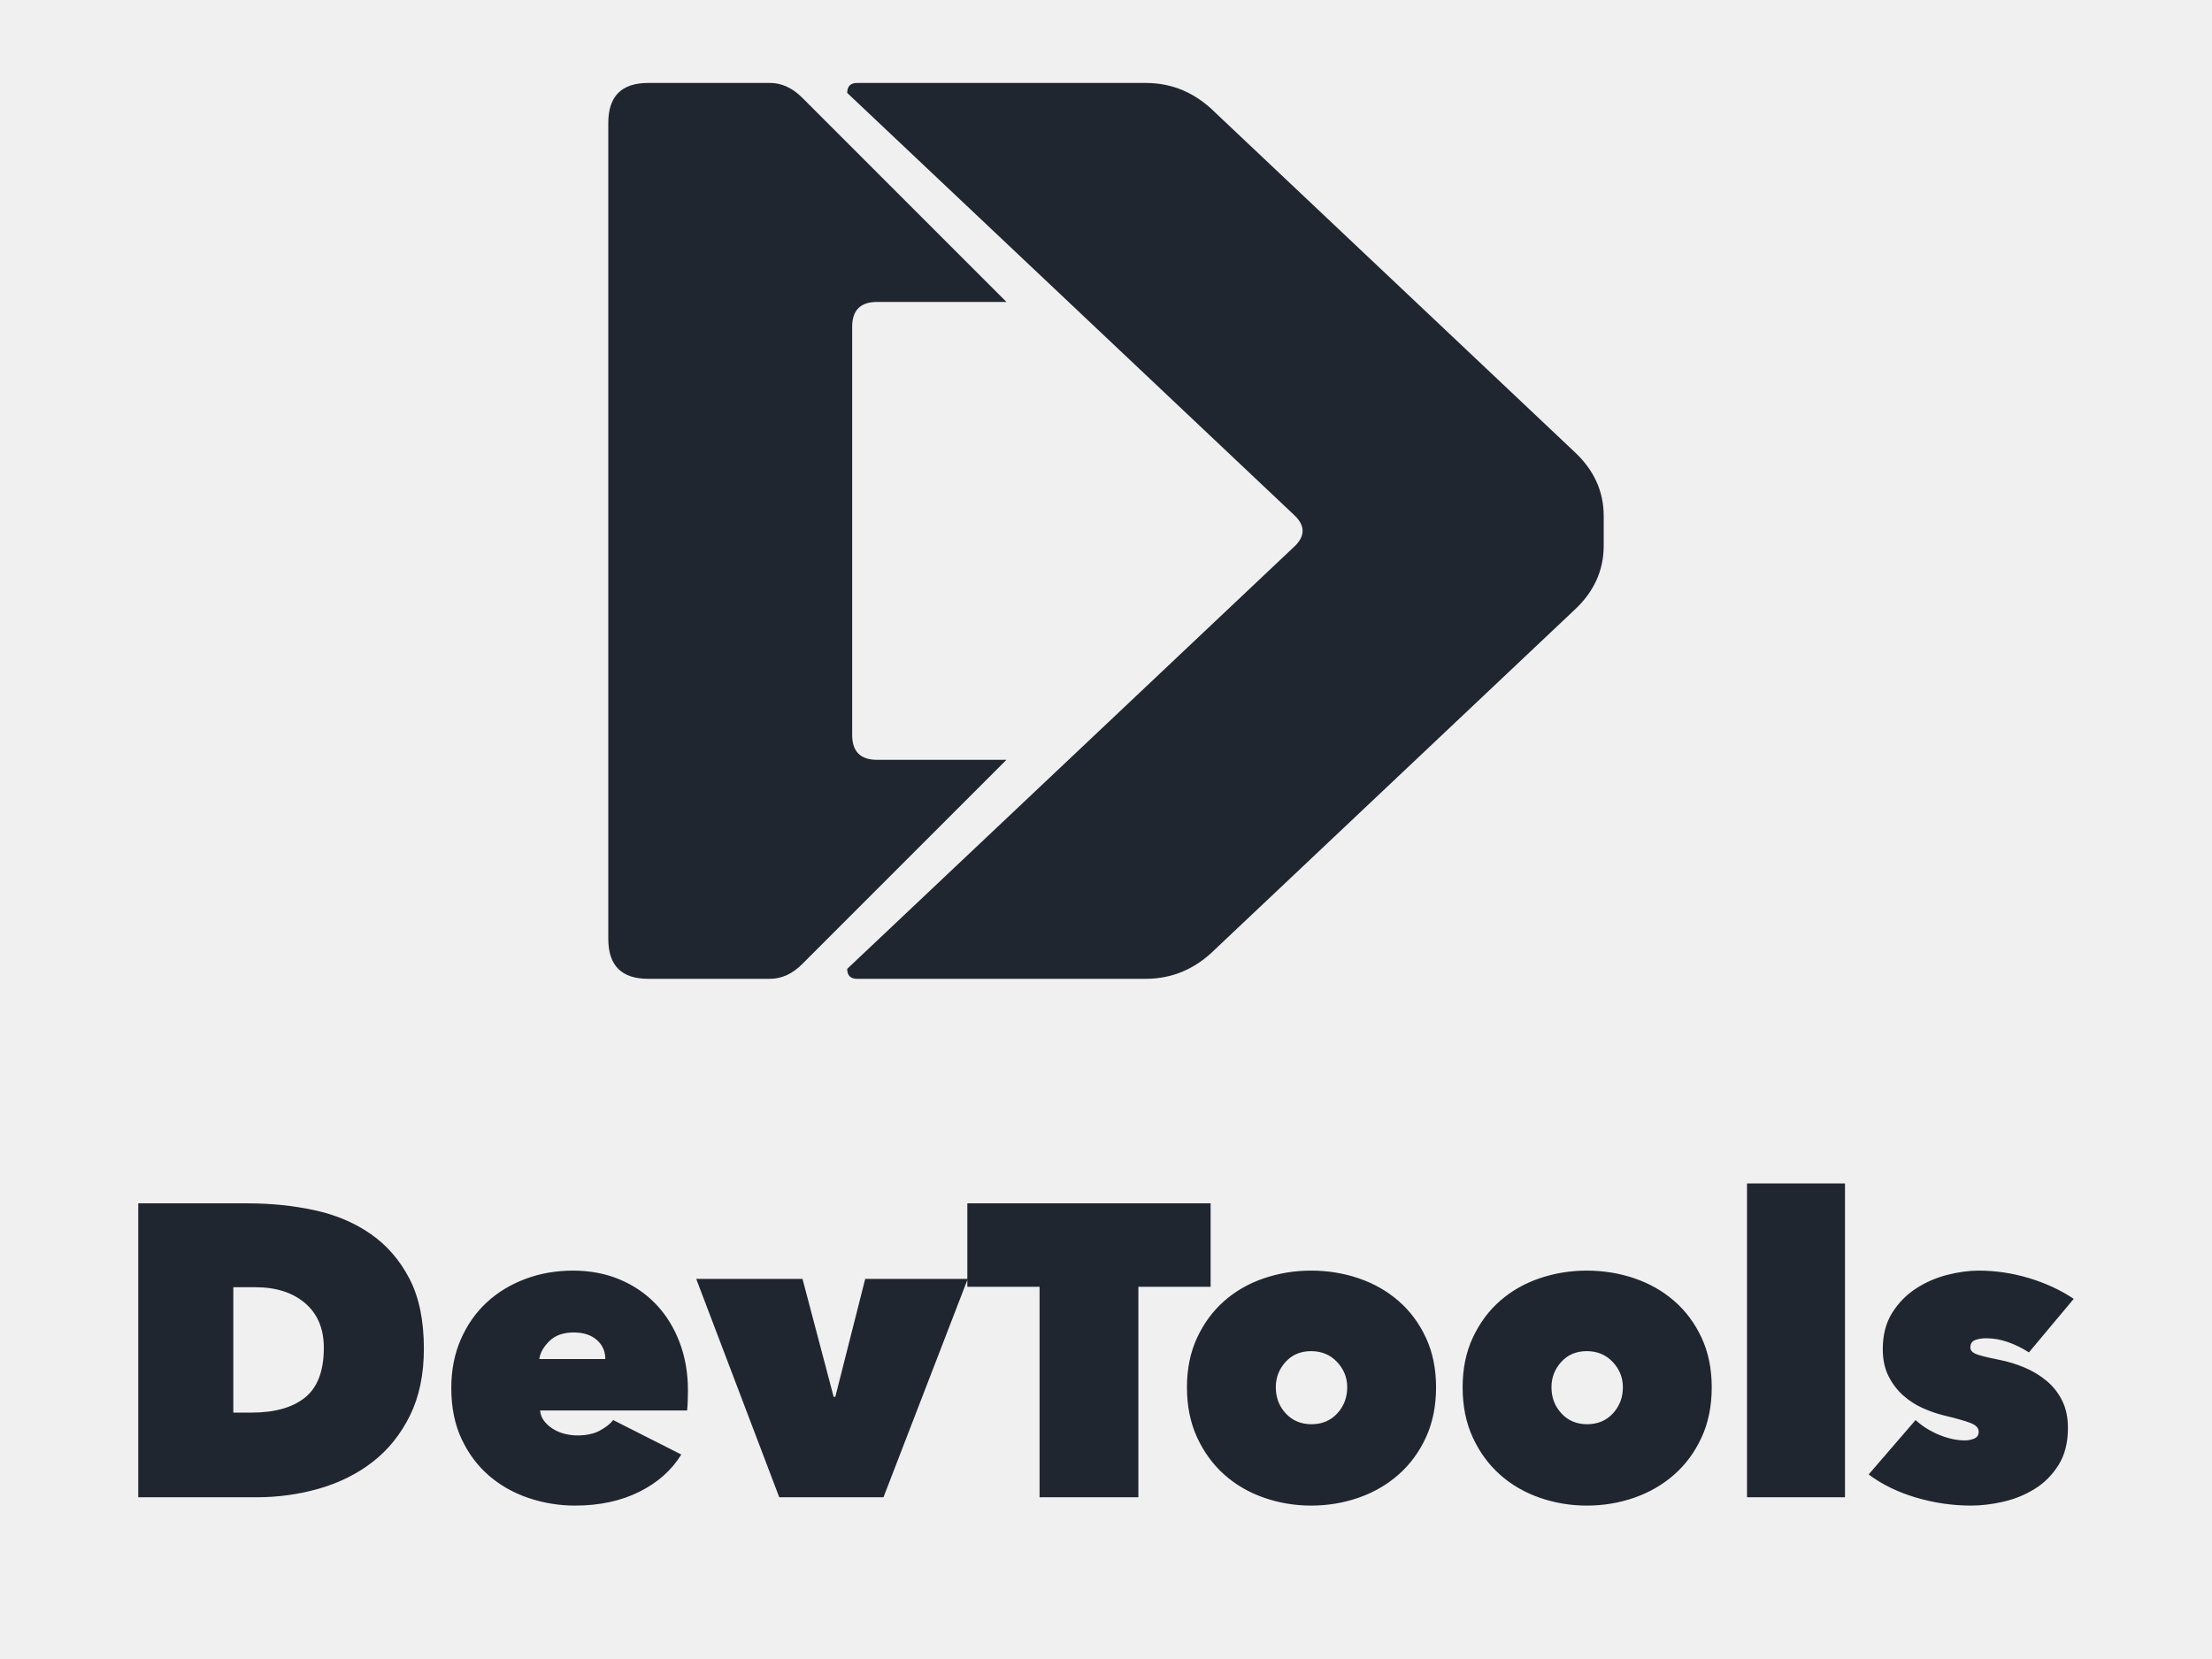
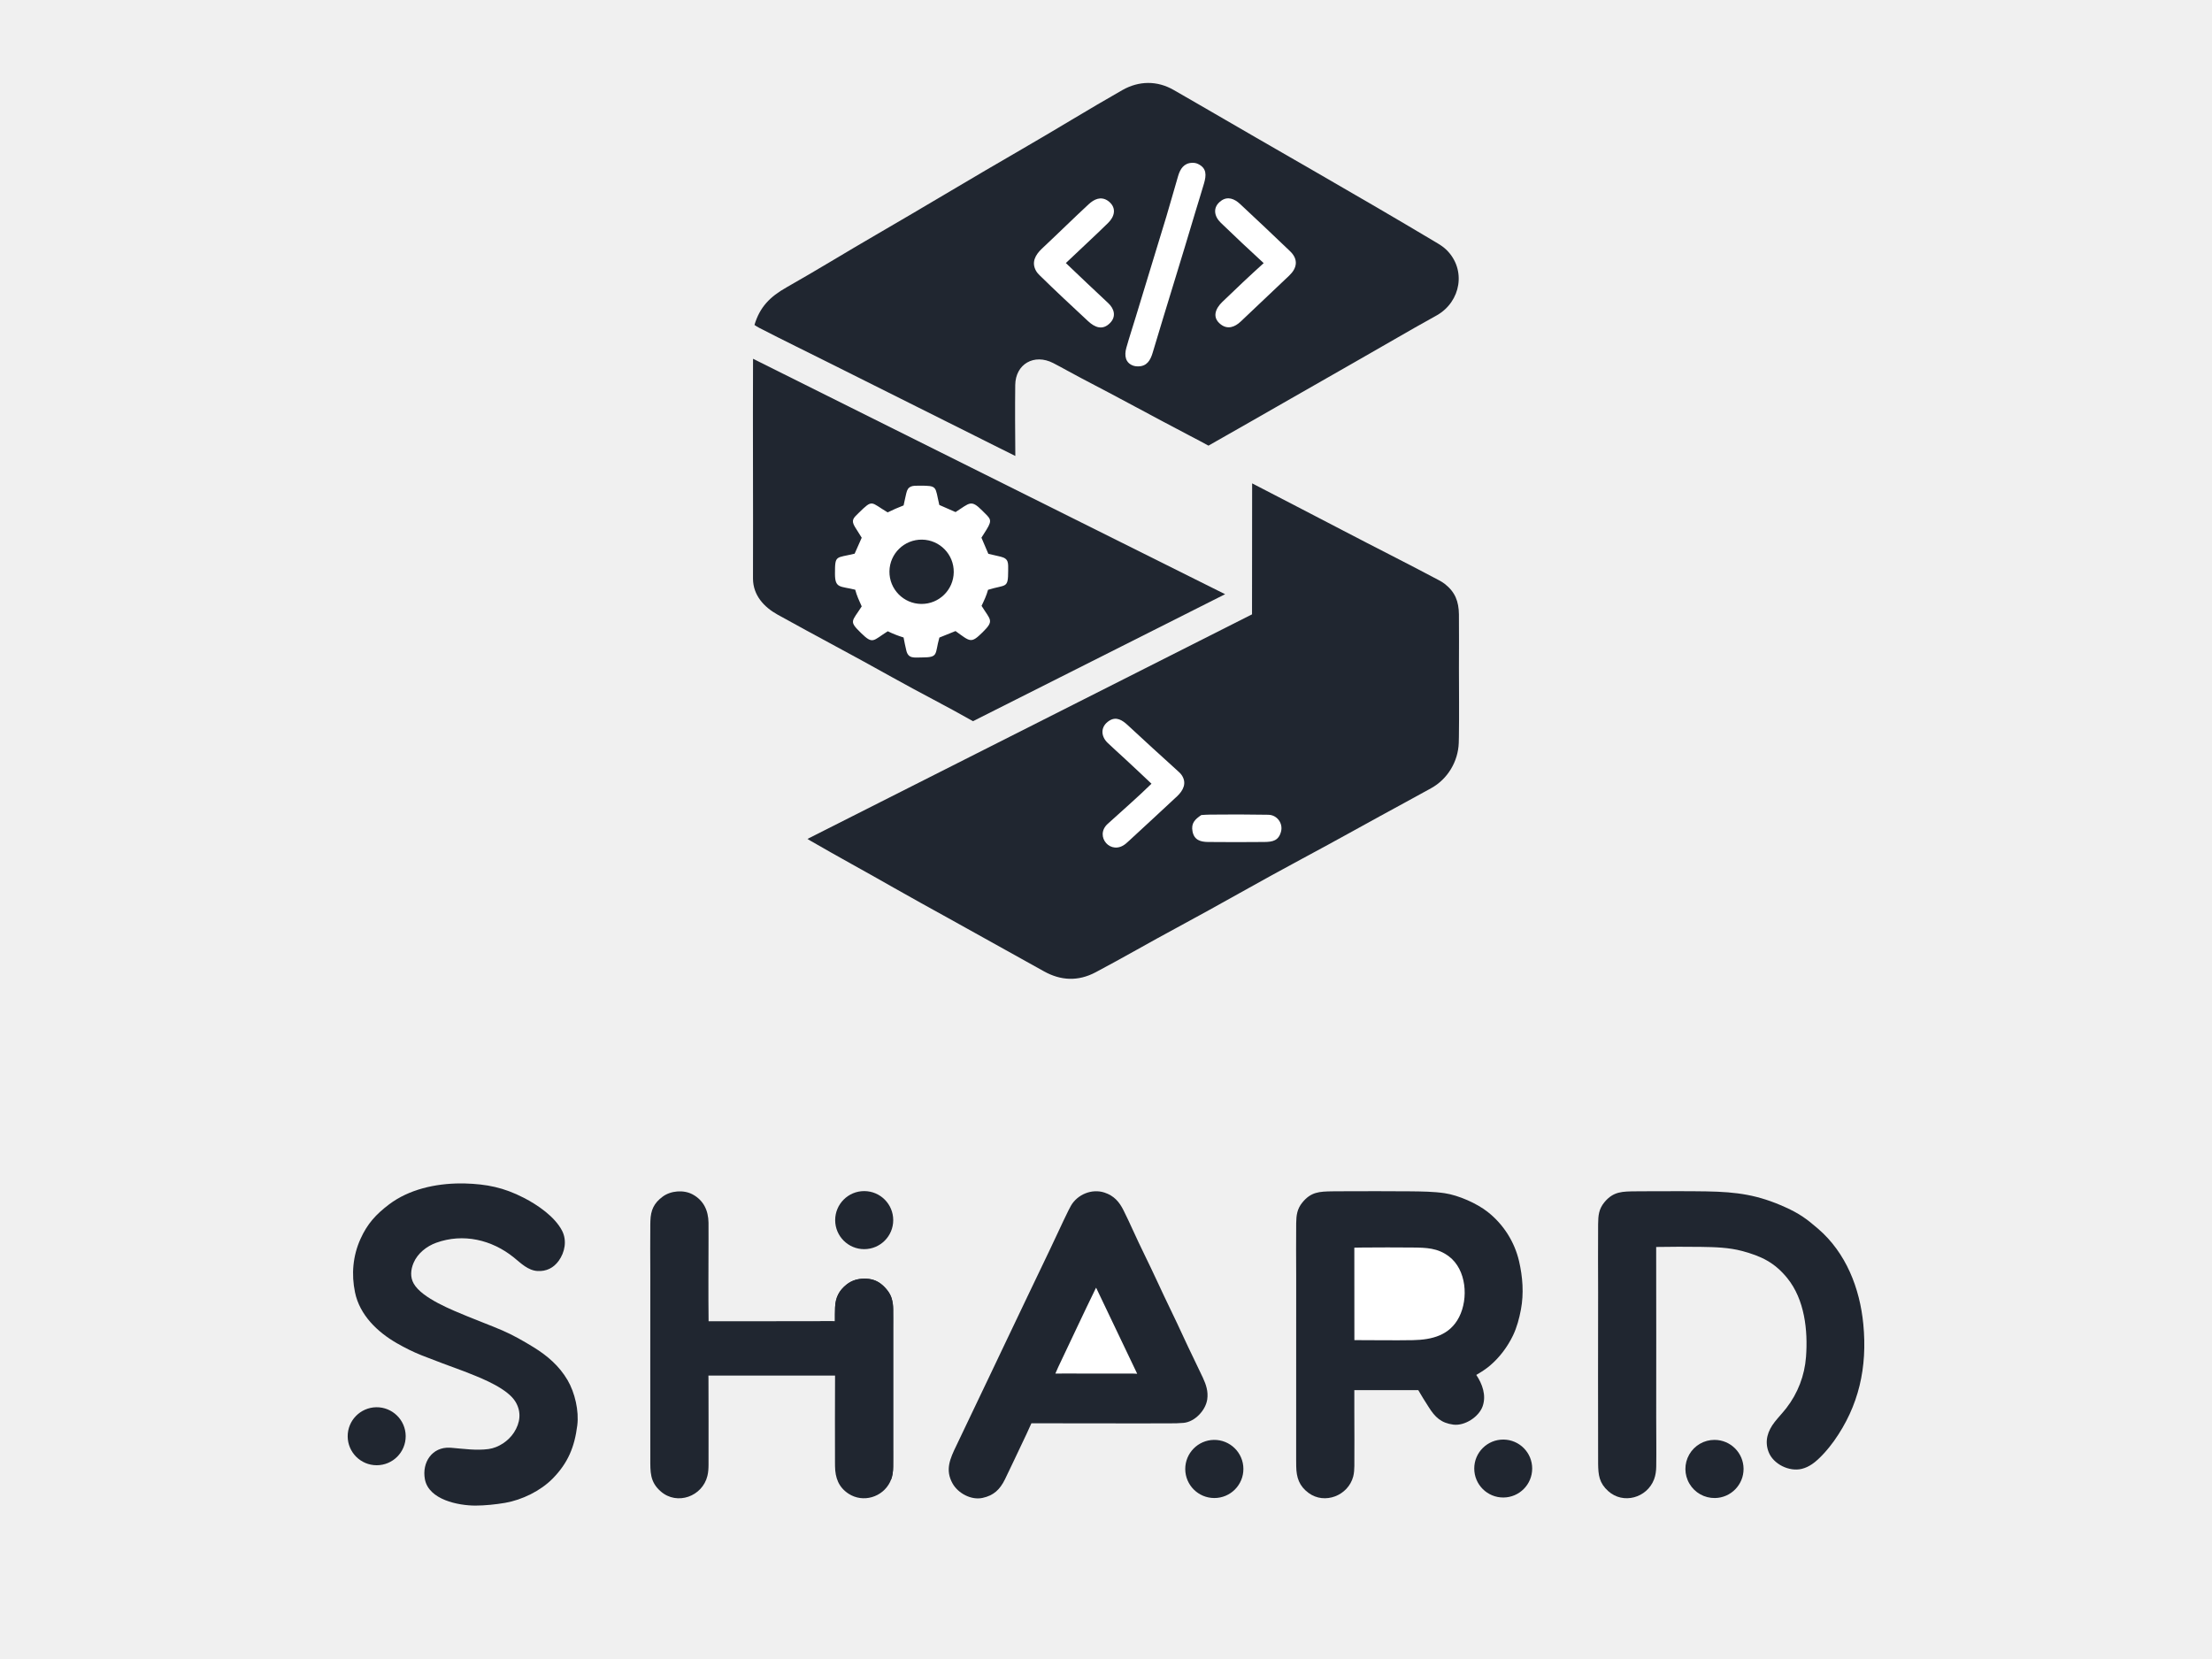
- <svg xmlns="http://www.w3.org/2000/svg" width="800" height="600" viewBox="0 0 800 600">
-   <g fill="#202630" transform="translate(220 30) scale(0.9)">
-     <path d="M16 0H65Q72 0 78 6L160 88H108Q98 88 98 98V262Q98 272 108 272H160L78 354Q72 360 65 360H16Q0 360 0 344V16Q0 0 16 0Z" />
-     <path d="M100 0H216Q232 0 244 12L388 148Q400 159 400 174V186Q400 201 388 212L244 348Q232 360 216 360H100Q96 360 96 356L276 186Q282 180 276 174L96 4Q96 0 100 0Z" />
+ <svg xmlns="http://www.w3.org/2000/svg" width="800" height="600" viewBox="0 0 800 600" version="1.1" id="svg3" xml:space="preserve">
+   <defs id="defs3" />
+   <g id="g11" transform="matrix(0.5597283,0,0,0.5597283,47.32161,-77.2253)">
+     <path fill="#883dcd" d="m 724.511,450.291 c 19.408,10.082 38.865,20.064 58.238,30.213 20.792,10.892 41.823,21.373 62.531,32.415 1.255,0.669 2.457,1.37 3.583,2.243 6.86,5.316 9.158,11.436 9.264,19.837 0.146,11.577 0,23.172 0.01,34.751 0.012,14.734 0.198,29.518 -0.023,44.25 -0.02,1.334 -0.045,2.668 -0.093,4.001 -0.427,12.063 -7.217,23.417 -17.879,29.271 -5.454,2.994 -10.908,6.024 -16.38,8.982 -22.478,12.151 -44.727,24.713 -67.263,36.755 -26.913,14.381 -53.321,29.708 -80.203,44.142 -17.735,9.523 -35.159,19.646 -52.947,29.065 -11.228,5.945 -22.436,5.447 -33.349,-0.632 -20.658,-11.507 -41.323,-23.012 -61.999,-34.482 -11.669,-6.474 -23.419,-12.877 -34.999,-19.502 -17.944,-10.265 -36.147,-20.107 -54.03,-30.47 -0.601,-0.349 -1.183,-0.729 -1.766,-1.108 L 724.44,534.924 Z" id="path2-3" style="fill:#202630" />
+     <path fill="#ffffff" d="m 632.25,603.621 c 4.52,-2.854 8.4,-0.296 11.793,2.822 5.353,4.918 10.712,9.84 16.041,14.783 5.681,5.271 11.543,10.369 17.206,15.649 0.609,0.567 1.196,1.186 1.67,1.873 3.533,5.127 1.06,9.987 -2.958,13.746 -10.254,9.59 -20.585,19.093 -30.899,28.618 -0.692,0.639 -1.384,1.279 -2.104,1.886 -9.7,8.199 -20.601,-4.731 -11.824,-12.692 8.413,-7.631 20.263,-18.006 28.303,-25.945 -5.708,-5.479 -11.505,-10.812 -17.284,-16.21 -3.67,-3.429 -7.496,-6.764 -11.102,-10.248 -4.417,-4.268 -4.735,-10.562 1.158,-14.282 z" id="path3-6" />
+     <path fill="#ffffff" d="m 691.67,664.603 c 1.872,-0.139 3.703,-0.255 5.579,-0.279 12.229,-0.157 24.527,-0.125 36.753,0.083 0.004,0 1.247,0.035 1.251,0.035 5.417,0.213 9.31,5.526 7.938,10.808 -1.524,5.869 -5.336,6.702 -10.69,6.753 -12.167,0.117 -24.335,0.132 -36.502,0.002 -4.941,-0.053 -8.916,-1.304 -9.99,-6.755 -1.064,-5.403 1.586,-7.886 5.661,-10.647 z" id="path4" />
+     <path fill="#db236c" d="m 402.949,347.944 c 3.425,-11.556 9.989,-18.226 20.67,-24.273 19.486,-11.033 38.565,-22.806 57.942,-34.031 31.418,-18.2 62.49,-37.007 93.941,-55.145 21.815,-12.581 43.243,-25.865 65.136,-38.306 10.651,-6.052 22.505,-6.263 33.27,-0.03 4.922,2.849 9.873,5.654 14.786,8.516 51.48,29.996 103.385,59.3 154.545,89.841 2.444,1.459 4.806,2.897 6.842,4.902 12.978,12.773 9.32,33.336 -6.064,42.199 -4.764,2.744 -9.623,5.327 -14.392,8.063 -26.762,15.353 -53.495,30.747 -80.321,45.988 -17.687,10.048 -35.281,20.282 -53.01,30.249 -3.895,-2.161 -7.865,-4.227 -11.813,-6.289 -23.476,-12.26 -46.693,-25.036 -70.201,-37.225 -6.145,-3.186 -12.136,-6.668 -18.28,-9.833 -12.308,-6.338 -24.392,0.602 -24.558,14.178 -0.188,15.28 -0.066,30.561 0.056,45.841 -3.22,-1.658 -6.489,-3.22 -9.725,-4.847 -35.871,-18.039 -71.86,-35.842 -107.728,-53.885 -16.016,-8.056 -32.192,-15.858 -48.111,-24.095 -1.036,-0.536 -2.019,-1.165 -2.985,-1.818 z" id="path5" style="fill:#202630" />
+     <path fill="#ffffff" d="m 685.75,243.177 c 1.33,-0.038 2.535,0.138 3.748,0.71 5.804,2.736 5.428,7.357 3.919,12.611 -1.754,6.111 -3.726,12.15 -5.533,18.243 -9.028,30.435 -18.562,60.722 -27.645,91.143 -1.469,4.921 -3.744,8.834 -9.489,8.815 -0.924,-0.003 -1.86,-0.072 -2.746,-0.354 -5.542,-1.761 -6.141,-6.778 -4.773,-11.652 1.907,-6.791 4.127,-13.447 6.163,-20.195 6.494,-21.518 13.159,-42.982 19.663,-64.495 2.651,-8.767 5.038,-17.608 7.65,-26.379 1.366,-4.586 3.786,-8.301 9.043,-8.447 z" id="path6" />
+     <path fill="#ffffff" d="m 604.148,307.933 c 9.084,8.635 18.13,17.304 27.317,25.83 3.916,3.634 5.378,8.62 1.318,12.829 -4.849,5.027 -9.86,2.988 -14.278,-1.115 -10.335,-9.599 -21.089,-19.606 -31.228,-29.559 -0.9,-0.884 -1.755,-1.815 -2.381,-2.918 -3.138,-5.538 -0.446,-10.306 3.644,-14.233 0.003,-0.002 1.242,-1.178 1.244,-1.181 9.779,-9.156 19.308,-18.577 29.141,-27.674 3.529,-3.264 7.828,-5.254 12.325,-2.25 0.235,0.157 0.549,0.393 0.778,0.585 4.999,4.182 3.6,9.652 -0.546,13.731 -8.957,8.812 -18.255,17.269 -27.334,25.955 z" id="path7" />
+     <path fill="#ffffff" d="m 704.407,267.75 c 4.368,-3.198 8.748,-1.259 12.235,1.958 9.836,9.075 22.73,21.401 32.341,30.551 5.563,5.298 4.578,10.925 -0.482,15.743 -10.451,9.95 -20.914,19.887 -31.426,29.773 -3.74,3.518 -8.34,5.259 -12.851,1.785 -5.811,-4.476 -3.411,-10.229 1.038,-14.522 8.786,-8.477 17.65,-16.874 26.716,-25.051 -9.343,-8.571 -18.578,-17.257 -27.7,-26.062 -4.424,-4.271 -5.399,-10.127 0.129,-14.175 z" id="path8" />
+     <path fill="#4d3067" d="M 402.028,369.79 707.062,521.908 544.14,603.961 c -17.191,-9.79 -34.899,-18.674 -52.151,-28.347 -24.535,-13.756 -49.454,-26.813 -74.046,-40.469 -8.984,-4.989 -15.827,-12.594 -15.942,-23.145 0,-0.004 -0.004,-1.496 -0.004,-1.5 0.155,-46.902 -0.181,-93.808 0.031,-140.71 z" id="path9" style="fill:#202630" />
+     <path fill="#ffffff" d="m 499.311,464.539 c 0.516,-2.61 1.163,-5.191 1.717,-7.793 1.067,-5.009 3.961,-4.966 8.47,-4.963 12.024,0.008 10.017,0.372 12.889,12.461 l 10.484,4.603 c 9.261,-5.918 9.926,-8.295 17.241,-0.96 5.292,5.306 6.821,5.743 2.762,12.319 -1.074,1.74 -2.138,3.486 -3.272,5.187 l 4.454,10.413 c 2.642,0.646 5.305,1.205 7.947,1.849 5.361,1.307 4.881,4.092 4.873,9.095 -0.02,11.779 -1.254,8.661 -13.009,12.315 -0.954,3.609 -2.571,7.001 -4.186,10.366 5.806,9.324 8.334,9.501 0.75,16.997 -7.672,7.582 -7.943,6.186 -17.577,-0.707 l -10.425,4.207 c -3.108,10.931 -0.225,12.825 -11.429,12.848 -4.867,0.01 -8.66,0.959 -9.946,-4.523 -0.653,-2.78 -1.253,-5.573 -1.76,-8.384 -3.508,-1.057 -6.925,-2.404 -10.215,-4.015 -9.62,6.051 -9.482,8.703 -17.16,1.234 -8.209,-7.987 -6.015,-7.303 0.322,-17.301 -1.6,-3.514 -3.219,-7.039 -4.191,-10.776 -9.737,-2.436 -13.075,-0.7 -13.079,-10.26 -0.005,-12.447 0.46,-10.029 12.704,-13.024 l 4.568,-10.31 c -1.382,-2.347 -2.929,-4.589 -4.341,-6.918 -2.707,-4.466 -1.039,-5.757 2.44,-9.16 9.261,-9.059 7.529,-6.868 18.667,-0.3 3.36,-1.667 6.802,-3.152 10.302,-4.5 z" id="path10" />
+     <path fill="#4d3067" d="m 511.25,486.648 c 11.449,0.172 20.601,9.575 20.463,21.025 -0.137,11.45 -9.513,20.63 -20.963,20.526 -11.499,-0.104 -20.727,-9.528 -20.588,-21.026 0.138,-11.499 9.59,-20.698 21.088,-20.525 z" id="path11" style="fill:#202630" />
  </g>
-   <g fill="#202630" transform="translate(50 428) scale(0.9384384)">
-     <path d="M0.000 120.960L0.000 7.680L42.240 7.680Q55.680 7.680 67.920 10.320Q80.160 12.960 89.520 19.440Q98.880 25.920 104.480 36.640Q110.080 47.360 110.080 63.680Q110.080 78.560 104.720 89.440Q99.360 100.320 90.400 107.280Q81.440 114.240 69.760 117.600Q58.080 120.960 45.440 120.960ZM36.640 40.000L36.640 88.320L43.680 88.320Q57.120 88.320 64.320 82.480Q71.520 76.640 71.520 63.360Q71.520 52.320 64.320 46.160Q57.120 40.000 45.120 40.000ZM180.000 67.680Q180.000 63.200 176.720 60.320Q173.440 57.440 167.840 57.440Q161.760 57.440 158.400 60.800Q155.040 64.160 154.560 67.680ZM211.840 79.680Q211.840 81.760 211.760 83.920Q211.680 86.080 211.520 87.520L154.880 87.520Q155.040 89.760 156.400 91.520Q157.760 93.280 159.760 94.560Q161.760 95.840 164.240 96.480Q166.720 97.120 169.280 97.120Q174.400 97.120 177.840 95.280Q181.280 93.440 183.040 91.200L209.280 104.480Q203.680 113.600 193.040 118.880Q182.400 124.160 168.320 124.160Q159.200 124.160 150.560 121.280Q141.920 118.400 135.280 112.720Q128.640 107.040 124.640 98.560Q120.640 90.080 120.640 78.880Q120.640 68.480 124.320 60.080Q128.000 51.680 134.320 45.840Q140.640 40.000 149.200 36.800Q157.760 33.600 167.520 33.600Q177.440 33.600 185.600 37.040Q193.760 40.480 199.600 46.640Q205.440 52.800 208.640 61.280Q211.840 69.760 211.840 79.680ZM215.040 36.800L256.000 36.800L268.000 82.240L268.640 82.240L280.160 36.800L319.680 36.800L287.200 120.960L247.040 120.960ZM385.440 120.960L347.360 120.960L347.360 39.840L319.520 39.840L319.520 7.680L413.280 7.680L413.280 39.840L385.440 39.840ZM500.160 78.560Q500.160 89.440 496.240 97.920Q492.320 106.400 485.680 112.240Q479.040 118.080 470.320 121.120Q461.600 124.160 452.000 124.160Q442.560 124.160 433.840 121.120Q425.120 118.080 418.560 112.240Q412.000 106.400 408.080 97.920Q404.160 89.440 404.160 78.560Q404.160 67.840 408.080 59.440Q412.000 51.040 418.560 45.280Q425.120 39.520 433.840 36.560Q442.560 33.600 452.000 33.600Q461.600 33.600 470.320 36.560Q479.040 39.520 485.680 45.280Q492.320 51.040 496.240 59.440Q500.160 67.840 500.160 78.560ZM452.000 64.640Q445.920 64.640 442.160 68.800Q438.400 72.960 438.400 78.560Q438.400 84.480 442.240 88.640Q446.080 92.800 452.160 92.800Q458.240 92.800 462.080 88.640Q465.920 84.480 465.920 78.560Q465.920 72.960 462.000 68.800Q458.080 64.640 452.000 64.640ZM606.400 78.560Q606.400 89.440 602.480 97.920Q598.560 106.400 591.920 112.240Q585.280 118.080 576.560 121.120Q567.840 124.160 558.240 124.160Q548.800 124.160 540.080 121.120Q531.360 118.080 524.800 112.240Q518.240 106.400 514.320 97.920Q510.400 89.440 510.400 78.560Q510.400 67.840 514.320 59.440Q518.240 51.040 524.800 45.280Q531.360 39.520 540.080 36.560Q548.800 33.600 558.240 33.600Q567.840 33.600 576.560 36.560Q585.280 39.520 591.920 45.280Q598.560 51.040 602.480 59.440Q606.400 67.840 606.400 78.560ZM558.240 64.640Q552.160 64.640 548.400 68.800Q544.640 72.960 544.640 78.560Q544.640 84.480 548.480 88.640Q552.320 92.800 558.400 92.800Q564.480 92.800 568.320 88.640Q572.160 84.480 572.160 78.560Q572.160 72.960 568.240 68.800Q564.320 64.640 558.240 64.640ZM620.000 0.000L657.760 0.000L657.760 120.960L620.000 120.960ZM743.680 94.240Q743.680 102.720 740.080 108.480Q736.480 114.240 730.960 117.680Q725.440 121.120 718.880 122.640Q712.320 124.160 706.400 124.160Q695.520 124.160 685.040 121.040Q674.560 117.920 666.880 112.160L684.960 91.200Q688.800 94.720 694.000 96.880Q699.200 99.040 704.000 99.040Q705.920 99.040 707.600 98.320Q709.280 97.600 709.280 95.680Q709.280 93.600 706.320 92.400Q703.360 91.200 696.000 89.440Q692.000 88.480 687.840 86.640Q683.680 84.800 680.240 81.760Q676.800 78.720 674.560 74.320Q672.320 69.920 672.320 63.840Q672.320 55.680 675.920 49.920Q679.520 44.160 685.040 40.560Q690.560 36.960 697.040 35.280Q703.520 33.600 709.280 33.600Q719.040 33.600 728.640 36.480Q738.240 39.360 745.920 44.480L728.640 65.120Q724.640 62.560 720.480 61.120Q716.320 59.680 712.320 59.680Q709.600 59.680 707.840 60.400Q706.080 61.120 706.080 63.200Q706.080 64.800 708.080 65.680Q710.080 66.560 717.280 68.000Q722.240 68.960 726.960 70.960Q731.680 72.960 735.440 76.080Q739.200 79.200 741.440 83.680Q743.680 88.160 743.680 94.240Z" />
+   <g id="g2-8" transform="matrix(1.051408,0,0,1.051408,76.20849,409.7265)">
+     <path fill="#774d80" d="m 393.38,88.48 c 0,2.51 0,5.01 0,7.52 0,6.19 0.08,12.38 0.01,18.56 -0.02,1.24 -0.08,2.42 -0.39,3.63 -1.73,6.57 -9.8,9.76 -15.36,5.66 -3.23,-2.38 -4.19,-5.3 -4.25,-9.16 -0.02,-0.75 -0.02,-1.5 -0.02,-2.25 0.03,-21.09 0.02,-42.17 0.01,-63.25 0,-6.04 -0.08,-12.09 0,-18.13 0.04,-2.76 0.33,-4.92 2.12,-7.12 2.98,-3.65 5.83,-3.77 10.31,-3.84 1.13,-0.01 2.25,-0.02 3.38,-0.02 7.87,-0.01 15.75,-0.07 23.62,0.02 3.86,0.05 7.8,0.08 11.63,0.64 4.76,0.71 11.11,3.5 14.85,6.47 5.39,4.26 9.19,10.23 10.75,16.91 1.26,5.43 1.68,11.13 0.65,16.62 -0.58,3.07 -1.38,6.12 -2.73,8.94 -1.9,3.93 -4.57,7.5 -7.89,10.34 -1.46,1.24 -3.08,2.27 -4.74,3.23 2.1,3.13 3.49,7.03 2.2,10.75 -1.29,3.71 -6.19,6.85 -10.09,6.35 -4.21,-0.55 -6.32,-2.58 -8.49,-6.05 -1.22,-1.93 -2.46,-3.84 -3.58,-5.82 z" id="path2-8" style="fill:#202630" />
+     <path fill="#ffffff" d="m 393.38,39.48 c 0.97,-0.02 1.95,-0.05 2.93,-0.05 5.69,-0.04 11.38,-0.06 17.07,0 4.73,0.05 8.66,0.11 12.56,3.07 6.02,4.56 6.74,14.45 3.49,20.84 -3.21,6.3 -9.31,7.82 -15.87,7.95 -6.54,0.12 -13.77,-0.02 -20.16,-0.01 z" id="path3-4" />
+     <path fill="url(#gradient_0)" d="m 497.21,39.24 c 0.01,0.88 -0.01,1.76 0,2.64 0.05,18.77 0.01,37.54 0.01,56.31 0,5.51 0.09,11.04 0.01,16.56 -0.02,1.52 -0.21,3 -0.75,4.43 -2.44,6.38 -10.61,8.7 -15.78,4.03 -3.09,-2.79 -3.41,-5.49 -3.46,-9.46 0,0 0,-0.81 0,-0.81 -0.07,-19.38 0,-38.75 0,-58.13 0,-7.81 -0.08,-15.63 0,-23.44 0.03,-2.97 0.23,-5.18 2.18,-7.54 3.11,-3.76 6.26,-3.68 10.83,-3.73 1.06,-0.02 2.13,-0.02 3.19,-0.02 7.01,0 14.04,-0.08 21.06,0.04 10.6,0.18 17.77,1.22 27.09,5.43 4.9,2.21 7.32,3.98 11.31,7.42 9.61,8.27 14.37,20.45 15.56,32.84 1.43,14.83 -1.5,28.11 -10.1,40.19 -1.83,2.56 -4.94,6.22 -7.55,7.96 -1.09,0.73 -2.23,1.29 -3.5,1.6 -4.33,1.07 -9.82,-1.61 -11.43,-5.81 -1.45,-3.78 -0.29,-7.26 2.1,-10.32 1.29,-1.64 2.75,-3.15 4.03,-4.8 3.93,-5.08 6.26,-11.16 6.74,-17.57 0.69,-9.12 -0.47,-19.73 -6.43,-27.09 -4.37,-5.39 -8.98,-7.59 -15.57,-9.35 -4.56,-1.22 -9.37,-1.34 -14.06,-1.41 -5.16,-0.08 -10.32,-0.05 -15.48,0.03 z" id="path4-3" style="fill:#202630" />
+     <path fill="#774d80" d="m 282.3,99.89 c -1.06,2.4 -2.19,4.8 -3.33,7.17 -1.94,4.04 -3.81,8.13 -5.79,12.15 -1.71,3.46 -3.84,5.52 -7.69,6.35 -3.88,0.84 -8.4,-1.57 -10.3,-4.95 -2.65,-4.7 -0.87,-8.57 1.33,-13.11 2.23,-4.59 4.36,-9.23 6.59,-13.82 3.44,-7.1 6.76,-14.25 10.18,-21.36 5.1,-10.61 10.1,-21.28 15.23,-31.88 2.21,-4.56 4.26,-9.2 6.51,-13.74 0.27,-0.55 0.55,-1.1 0.86,-1.63 2.24,-3.91 7.21,-5.97 11.55,-4.54 3.25,1.07 5.1,3.17 6.57,6.15 1.08,2.19 2.14,4.4 3.14,6.63 2.72,6.03 5.75,11.92 8.51,17.94 2.92,6.37 6.07,12.63 8.98,19 2.14,4.68 4.46,9.27 6.63,13.93 1.14,2.46 1.91,4.79 1.51,7.51 -0.56,3.77 -4.27,7.71 -8.16,8.06 -1.61,0.15 -3.24,0.16 -4.87,0.16 -15.82,0.07 -31.63,-0.05 -47.45,-0.02 z" id="path5-1" style="fill:#202630" />
+     <path fill="#ffffff" d="m 304.56,53.25 14.13,29.6 c -0.52,-0.04 -1.04,-0.07 -1.57,-0.07 -5.7,-0.01 -11.41,0.01 -17.12,0.01 -3.15,0 -6.31,-0.08 -9.46,0 0.32,-0.74 0.63,-1.49 0.98,-2.22 4.29,-8.97 8.46,-18.01 12.83,-26.94 z" id="path6-4" />
+     <path fill="#b35bb5" d="m 171.2,83.47 c 0.01,0.38 0.02,0.77 0.02,1.15 -0.01,9.84 0.08,19.67 0.02,29.5 -0.01,1.32 -0.07,2.6 -0.39,3.88 -1.73,7.06 -10.42,10.22 -16.03,5.34 -3.79,-3.3 -3.61,-6.71 -3.61,-11.46 -0.04,-21.15 0.01,-42.3 0,-63.44 0,-5.69 -0.08,-11.38 0,-17.06 0.01,-0.38 0.01,-0.76 0.03,-1.13 0.12,-3.67 1.21,-6.1 4.22,-8.32 2.79,-2.07 7.21,-2.43 10.29,-0.78 3.79,2.04 5.42,5.54 5.48,9.73 0.03,1.76 0.01,3.55 0.01,5.31 -0.01,9.53 -0.1,19.07 0.02,28.6 0.27,-0.01 0.54,-0.01 0.8,-0.01 12.4,0.06 24.79,-0.02 37.19,0 0.16,0 0.31,0.01 0.47,0.02 1.48,-0.01 3.57,-0.06 5,0.04 -0.01,-1.61 -0.01,-3.23 0.05,-4.84 0.13,-3.33 1.35,-5.79 3.98,-7.86 1.84,-1.44 3.86,-2 6.19,-2 2.05,0.01 3.84,0.47 5.51,1.72 1.6,1.21 3.26,3.17 3.8,5.14 0.35,1.28 0.48,2.17 0.5,3.62 0.04,2.29 0.01,4.59 0.01,6.88 -0.01,14.77 -0.02,29.54 0,44.31 0,1 0.01,2 -0.01,3 -0.02,1.61 -0.18,3.25 -0.85,4.71 -0.06,0.18 -0.12,0.36 -0.2,0.53 -2.6,5.32 -9.34,7.31 -14.32,4.05 -3.41,-2.24 -4.57,-5.48 -4.63,-9.41 -0.01,-0.44 -0.01,-0.88 -0.01,-1.31 0,-9.97 -0.05,-19.94 0.02,-29.9 z" id="path7-9" style="fill:#202630" />
+     <path fill="#774d80" d="m 214.72,64.84 c -0.01,-1.61 -0.01,-3.23 0.05,-4.84 0.13,-3.33 1.35,-5.79 3.98,-7.86 1.84,-1.44 3.86,-2 6.19,-2 2.05,0.01 3.84,0.47 5.51,1.72 1.6,1.21 3.26,3.17 3.8,5.14 0.35,1.28 0.48,2.17 0.5,3.62 0.04,2.29 0.01,4.59 0.01,6.88 -0.01,14.77 -0.02,29.54 0,44.31 0,1 0.01,2 -0.01,3 -0.02,1.61 -0.18,3.25 -0.85,4.71 -0.18,-0.02 -0.23,-0.03 -0.15,-0.22 0.05,-0.12 0.08,-0.23 0.13,-0.34 0.09,-0.25 0.16,-0.53 0.28,-0.76 0.08,-0.15 0.04,-0.34 0.09,-0.51 0.09,-0.36 0.06,-0.37 0.09,-0.75 0.02,-0.15 0.07,-0.29 0.09,-0.44 0.04,-0.31 0.01,-0.6 0.05,-0.94 0.04,-0.3 -0.02,-0.62 0.07,-0.9 0.08,-0.25 0.03,-0.4 0.02,-0.66 -0.07,-1.29 -0.01,-2.58 -0.01,-3.88 0,-0.27 0.07,-0.53 0.06,-0.81 0,0 0,-7.37 0,-7.37 0,0 0,-32.06 0,-32.07 0,0 0,-8.43 0,-8.43 0.01,-0.27 -0.1,-0.49 -0.12,-0.75 0,0 0,-0.06 0,-0.06 0,-0.27 -0.02,-0.49 -0.05,-0.76 -0.03,-0.33 0.03,-0.67 -0.05,-0.99 -0.1,-0.4 -0.1,-0.82 -0.24,-1.22 -0.06,-0.18 -0.08,-0.37 -0.15,-0.54 -0.14,-0.33 -0.13,-0.27 -0.21,-0.62 -0.04,-0.22 -0.41,-0.92 -0.54,-1.1 -0.19,-0.31 -0.41,-0.61 -0.61,-0.91 0,0 -0.12,-0.18 -0.12,-0.18 -0.19,-0.26 -0.45,-0.44 -0.63,-0.7 -0.29,-0.41 -0.57,-0.7 -0.98,-1 -0.17,-0.12 -0.31,-0.27 -0.48,-0.39 -0.21,-0.14 -0.4,-0.31 -0.61,-0.45 -0.18,-0.11 -0.7,-0.43 -0.8,-0.51 -0.1,-0.07 -0.46,-0.19 -0.59,-0.24 -0.24,-0.11 -0.5,-0.15 -0.74,-0.26 -0.29,-0.12 -0.59,-0.01 -0.87,-0.11 -0.25,-0.09 -0.49,-0.22 -0.76,-0.22 -0.75,0 -1.5,0.02 -2.26,0.01 0,0 -0.18,0 -0.19,0 -0.22,0 -0.41,0.08 -0.62,0.11 -0.33,0.03 -0.63,0.13 -0.95,0.19 -0.35,0.07 -0.51,0.2 -0.82,0.28 -0.24,0.07 -0.34,0.16 -0.56,0.25 -0.26,0.11 -0.49,0.23 -0.73,0.4 -0.16,0.1 -0.32,0.18 -0.48,0.28 -0.14,0.1 -0.26,0.23 -0.42,0.31 -0.32,0.18 -0.47,0.51 -0.83,0.65 -0.14,0.06 -0.62,0.55 -0.67,0.68 -0.13,0.31 -0.38,0.45 -0.57,0.72 -0.17,0.24 -0.33,0.48 -0.5,0.71 -0.06,0.09 -0.04,0.06 -0.08,0.15 -0.04,0.07 -0.19,0.27 -0.19,0.27 0.01,0.11 0.3,0.38 -0.04,0.53 -0.23,0.1 -0.15,-0.25 -0.33,0.13 -0.06,0.12 -0.17,0.26 -0.06,0.37 0.26,0.26 -0.15,0.45 -0.3,0.6 -0.07,0.08 -0.12,0.43 -0.11,0.52 0.01,0.21 -0.05,0.4 0.02,0.6 0.12,0.36 -0.36,0.43 -0.13,0.72 0.07,0.09 -0.04,0.28 -0.05,0.4 -0.07,0.67 -0.03,1.34 -0.01,2 0,0.12 -0.01,0.25 -0.05,0.36 -0.14,0.38 -0.02,0.35 0.04,0.71 0.1,0.66 0,1.38 0.01,2.06 0.01,0.51 -0.12,0.47 -0.53,0.64 -0.25,0.11 -0.39,0.09 -0.66,0.11 -0.24,0.01 -0.43,0.16 -0.67,0.07 -0.25,-0.08 -0.46,-0.04 -0.7,-0.11 -0.29,-0.08 -0.37,-0.1 -0.69,-0.09 -5.36,0.05 -10.71,-0.05 -16.06,0 -0.38,0 -0.76,0.04 -1.14,0 -0.06,-0.01 -0.39,-0.11 -0.13,-0.12 0.39,-0.03 0.82,-0.01 1.2,-0.01 3.9,-0.01 7.79,-0.01 11.69,-0.01 0,0 1.56,0 1.56,0 0.25,0.01 0.46,0.03 0.66,-0.12 1.48,-0.01 3.57,-0.06 5,0.04 z" id="path8-2" style="fill:#202630" />
+     <path fill="#b35bb5" d="m 85.81,17.38 c 0.5,0 1,0 1.5,0.01 7.68,0.22 13.48,1.39 20.37,4.93 4.75,2.43 10.71,6.51 13.2,11.37 1.7,3.33 0.96,7.36 -1.19,10.33 -1.78,2.44 -4.25,3.66 -7.25,3.49 -3.31,-0.19 -5.75,-2.69 -8.18,-4.66 -7.57,-6.11 -17.41,-8.41 -26.69,-5.06 -3.28,1.18 -6.443,3.66 -7.812,6.96 -0.965,2.33 -1.2,4.84 0.064,7.08 2.868,5.09 13.548,9.22 18.348,11.22 4.03,1.67 8.13,3.17 12.13,4.89 3.72,1.61 7.25,3.63 10.7,5.75 4.78,2.93 8.9,6.48 11.76,11.37 2.52,4.32 3.96,10.58 3.33,15.56 -0.93,7.39 -3.18,12.91 -8.45,18.27 -4.16,4.25 -10.55,7.36 -16.39,8.37 -3.23,0.55 -6.93,0.93 -10.19,0.94 -5.84,0 -16.07,-1.98 -17.39,-9.08 -1.06,-5.74 2.46,-11.17 8.64,-10.83 0,0 0.5,0.03 0.5,0.03 4.25,0.35 8.53,1 12.75,0.43 3.45,-0.47 6.86,-2.77 8.74,-5.67 2.17,-3.33 2.64,-7.03 0.58,-10.52 C 102.26,88.11 93.94,84.69 89.31,82.87 88.55,82.56 87.79,82.24 87.01,81.96 82.2,80.18 77.39,78.43 72.62,76.54 69.641,75.36 66.798,73.93 64.02,72.34 57.356,68.51 51.259,62.67 49.638,54.87 48.337,48.62 48.889,42.29 51.53,36.45 c 2.348,-5.2 5.303,-8.43 9.827,-11.86 6.87,-5.19 15.963,-7.17 24.453,-7.21 z" id="path9-0" style="fill:#202630" />
+     <path fill="#463e4b" d="m 517.31,105.6 c 5.48,0.02 9.92,4.45 9.96,9.94 0.03,5.48 -4.35,9.97 -9.83,10.06 -3.6,0.06 -6.96,-1.82 -8.78,-4.92 -1.84,-3.1 -1.86,-6.94 -0.07,-10.06 1.79,-3.12 5.12,-5.04 8.72,-5.02 z" id="path10-6" style="fill:#202630" />
+     <path fill="#463e4b" d="m 345.06,105.6 c 5.56,-0.08 10.13,4.38 10.16,9.94 0.04,5.56 -4.47,10.08 -10.03,10.06 -5.49,-0.02 -9.93,-4.45 -9.97,-9.93 -0.03,-5.49 4.36,-9.98 9.84,-10.07 z" id="path11-8" style="fill:#202630" />
+     <path fill="#463e4b" d="m 224.81,20.02 c 5.51,0.01 9.96,4.48 9.96,9.99 0,5.5 -4.45,9.97 -9.96,9.98 -5.52,0.02 -10.01,-4.46 -10.01,-9.98 0,-5.53 4.49,-10.01 10.01,-9.99 z" id="path12" style="fill:#202630" />
+     <path fill="#463e4b" d="m 56.936,94.37 c 5.545,-0.08 10.096,4.37 10.131,9.91 0.035,5.55 -4.459,10.06 -10.005,10.04 -5.474,-0.01 -9.913,-4.44 -9.948,-9.91 -0.034,-5.47 4.349,-9.95 9.822,-10.04 z" id="path13" style="fill:#202630" />
+     <path fill="#463e4b" d="m 444.69,105.49 c 5.47,0.05 9.87,4.49 9.87,9.96 0,5.47 -4.4,9.92 -9.87,9.97 -5.54,0.05 -10.06,-4.43 -10.06,-9.97 0,-5.54 4.52,-10.01 10.06,-9.96 z" id="path14" style="fill:#202630" />
  </g>
</svg>
